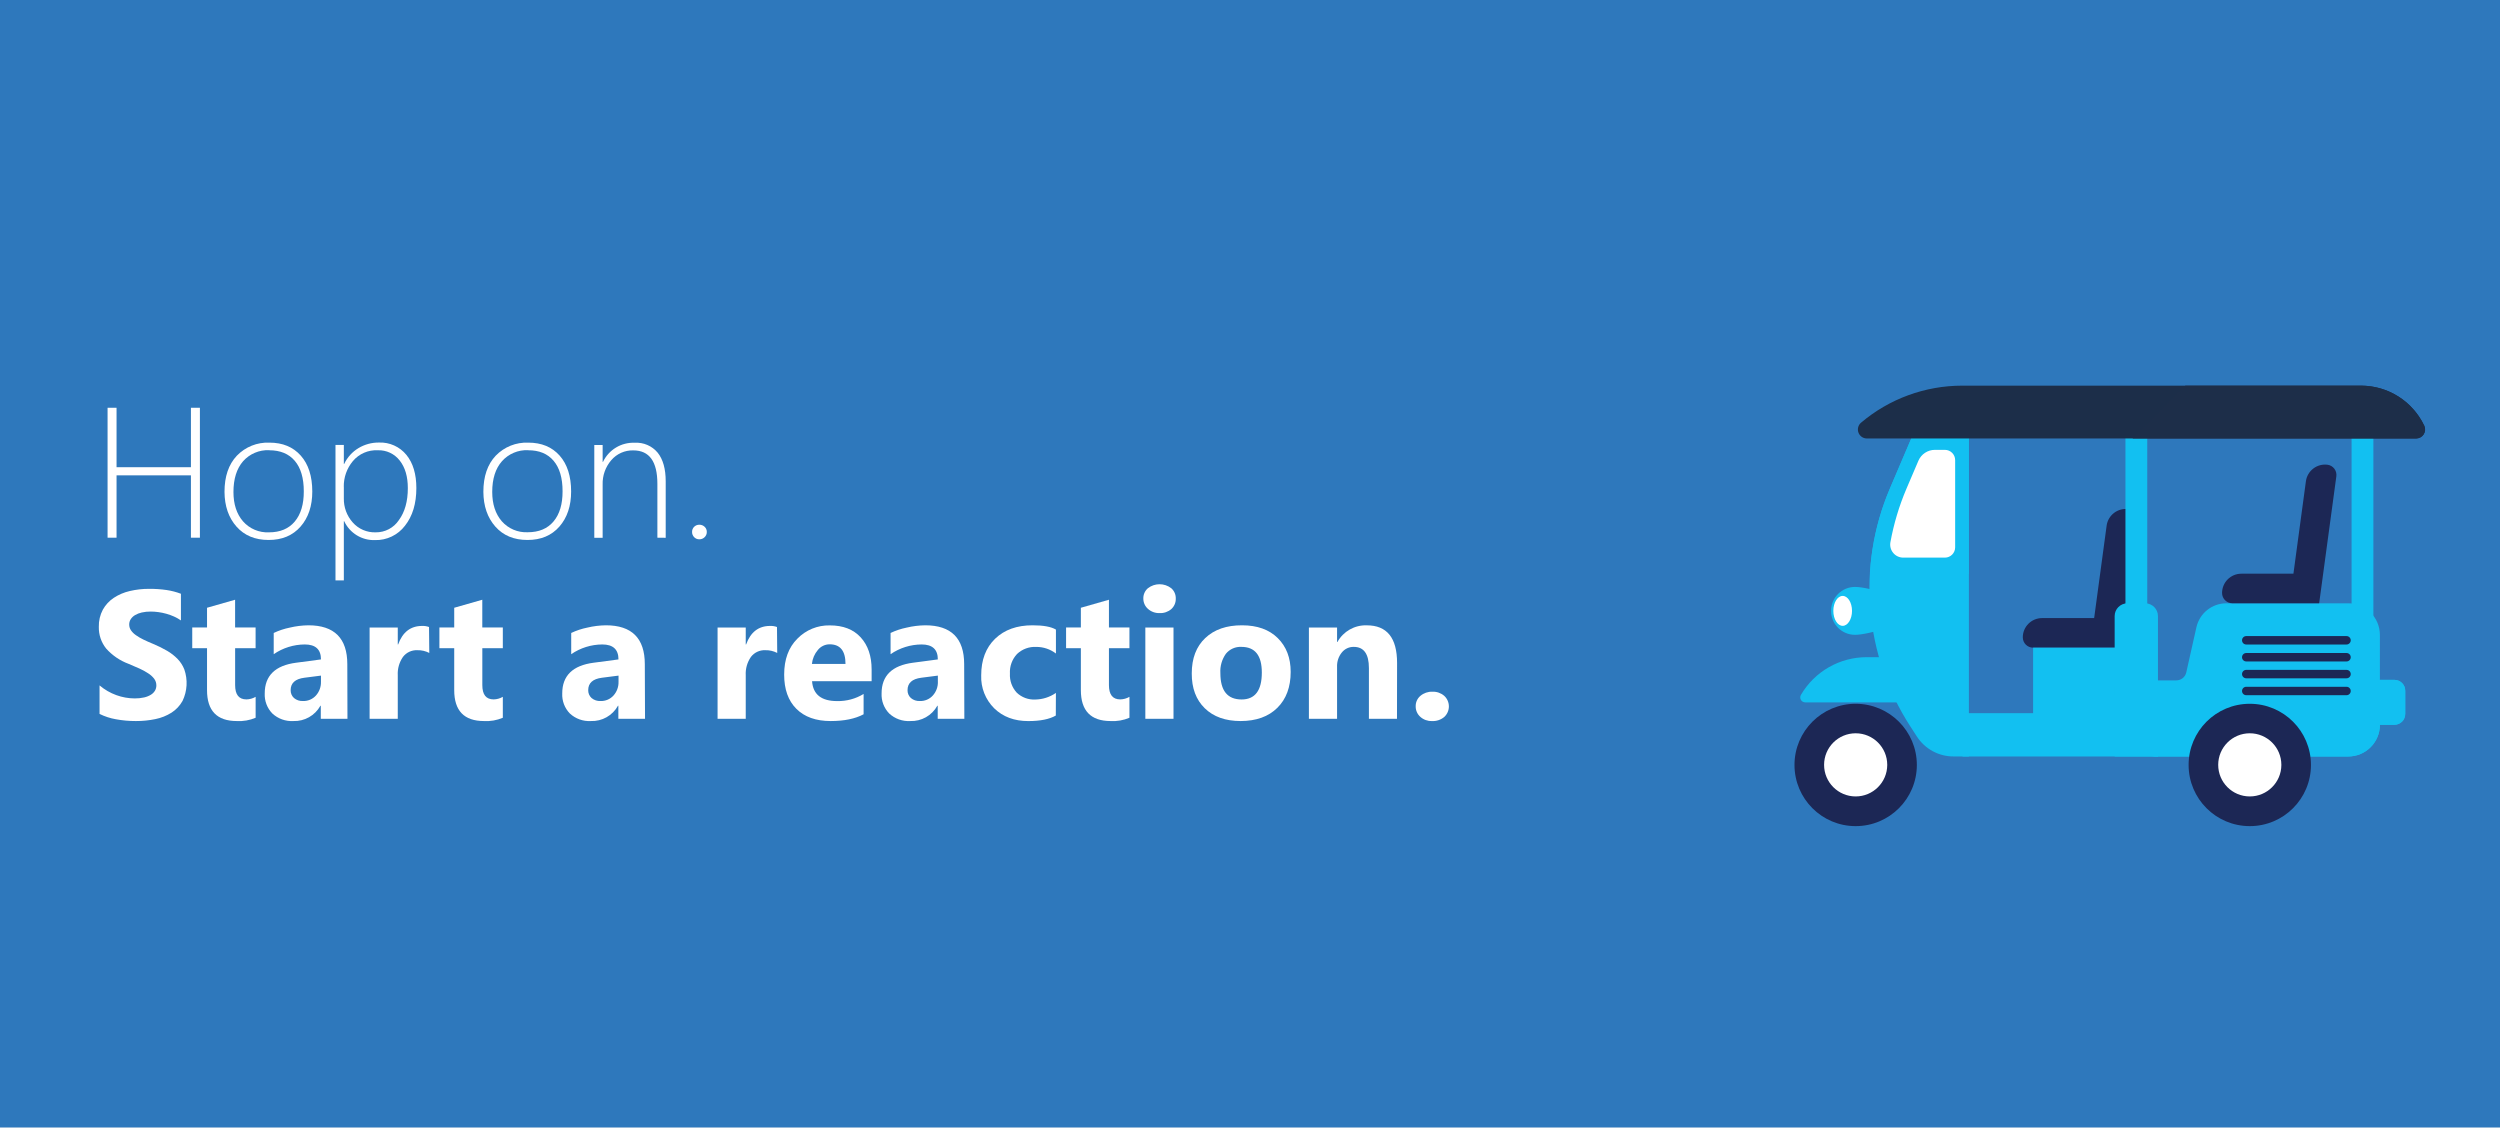
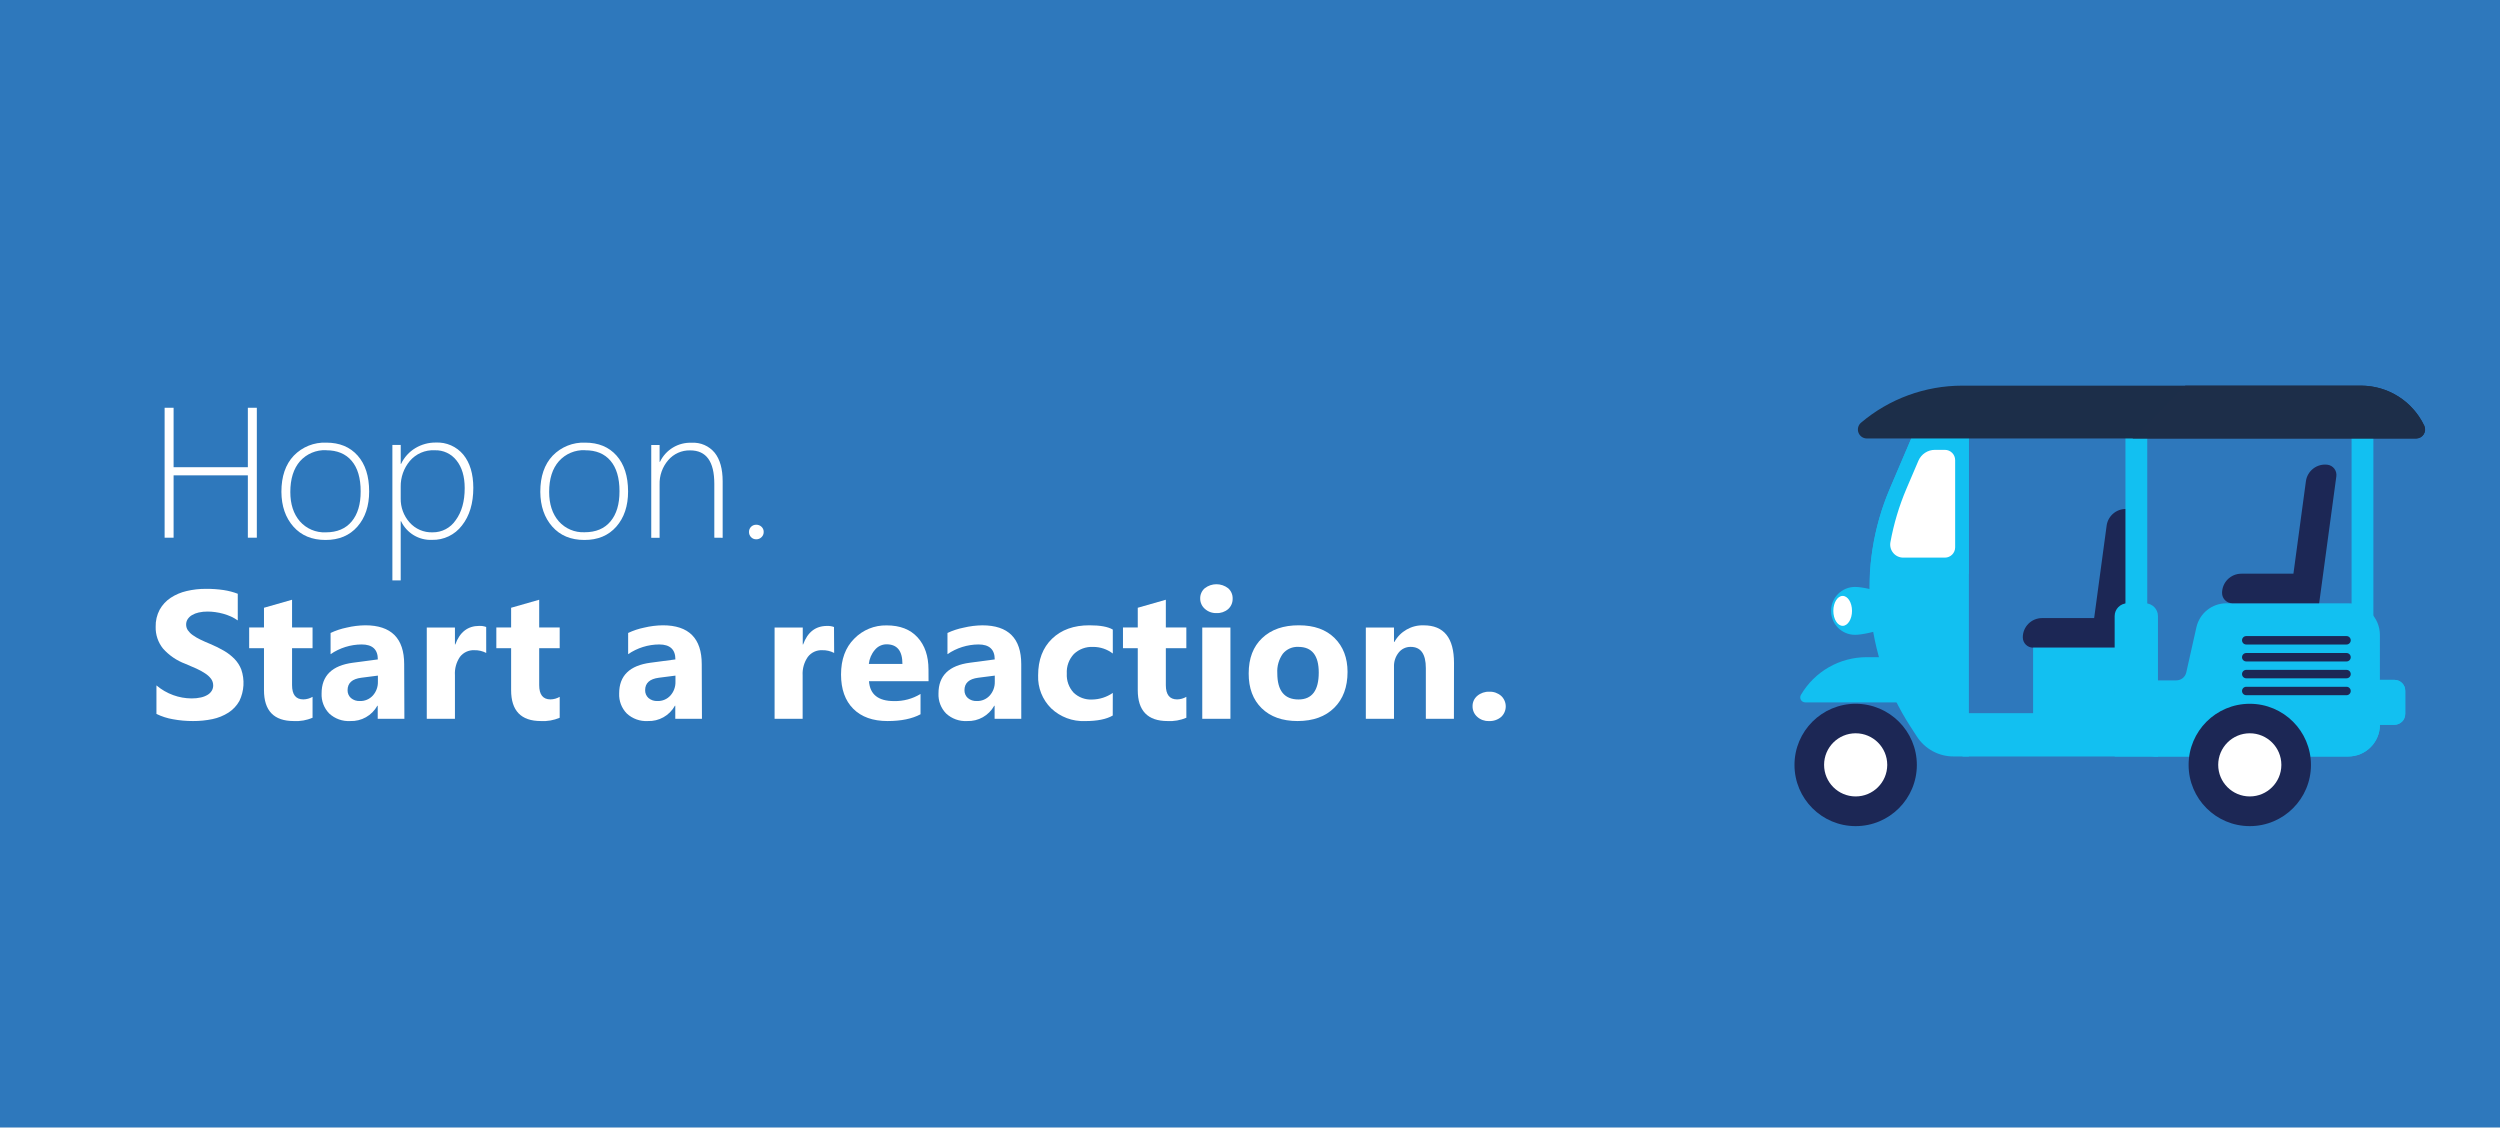
<svg xmlns="http://www.w3.org/2000/svg" id="Layer_1" data-name="Layer 1" viewBox="0 0 835.28 376.7">
  <defs>
    <style>.cls-1{fill:#2e78bc;}.cls-2{fill:#fff;}.cls-3{fill:#1c2755;}.cls-4{fill:#12c0f1;}.cls-5{fill:#1c2e49;}.cls-6{fill:#1d2e49;}</style>
  </defs>
  <rect class="cls-1" width="835.28" height="376.7" />
-   <path class="cls-2" d="M63.79,179.65V158.82H38.94v20.83h-3V136.24h3V156.1H63.79V136.24h3v43.41Z" />
-   <path class="cls-2" d="M89.74,180.41q-6.78,0-10.73-4.47t-4-11.61q0-7.72,4.13-12.08a14.3,14.3,0,0,1,10.88-4.36q6.63,0,10.47,4.33t3.85,12q0,7.24-3.92,11.72T89.74,180.41Zm.21-30a11.06,11.06,0,0,0-8.73,3.69Q78,157.82,78,164.39q0,6.08,3.18,9.78a10.86,10.86,0,0,0,8.69,3.69q5.6,0,8.63-3.63t3-10.08q0-6.63-3-10.17T89.95,150.44Z" />
-   <path class="cls-2" d="M115,174.14h-.12v19.77h-2.79V148.65h2.79V155H115a12.24,12.24,0,0,1,4.77-5.28,13,13,0,0,1,6.83-1.86A11.23,11.23,0,0,1,135.8,152q3.31,4.07,3.31,11.07,0,7.78-3.8,12.58a12.17,12.17,0,0,1-10,4.8A10.93,10.93,0,0,1,115,174.14Zm-.12-11.53v3.91a11.73,11.73,0,0,0,2.94,8,9.78,9.78,0,0,0,7.72,3.34,9.14,9.14,0,0,0,7.72-4.07q3-4.07,3-10.7,0-5.81-2.72-9.23a8.82,8.82,0,0,0-7.27-3.42,10.21,10.21,0,0,0-8.38,3.63A13.08,13.08,0,0,0,114.86,162.6Z" />
-   <path class="cls-2" d="M176.23,180.41q-6.78,0-10.73-4.47t-4-11.61q0-7.72,4.13-12.08a14.3,14.3,0,0,1,10.88-4.36q6.63,0,10.47,4.33t3.84,12q0,7.24-3.92,11.72T176.23,180.41Zm.21-30a11.06,11.06,0,0,0-8.73,3.69q-3.25,3.69-3.25,10.26,0,6.08,3.18,9.78a10.86,10.86,0,0,0,8.69,3.69q5.6,0,8.63-3.63t3-10.08q0-6.63-3-10.17T176.44,150.44Z" />
-   <path class="cls-2" d="M219.64,179.65v-18q0-11.17-8.05-11.17a9.34,9.34,0,0,0-7.36,3.28,11.9,11.9,0,0,0-2.88,8.13v17.8h-2.79v-31h2.79v5.63h.12a11.22,11.22,0,0,1,10.6-6.39,9.25,9.25,0,0,1,7.69,3.34q2.66,3.35,2.66,9.55v18.86Z" />
-   <path class="cls-2" d="M233.66,180.19a2.32,2.32,0,0,1-1.73-.71,2.4,2.4,0,0,1-.7-1.74,2.33,2.33,0,0,1,.7-1.74,2.38,2.38,0,0,1,1.73-.68,2.48,2.48,0,0,1,1.76.68,2.28,2.28,0,0,1,.73,1.74,2.34,2.34,0,0,1-.73,1.74A2.42,2.42,0,0,1,233.66,180.19Z" />
-   <path class="cls-2" d="M33.26,238.53V229a18.3,18.3,0,0,0,5.63,3.26A18.08,18.08,0,0,0,45,233.35a13.59,13.59,0,0,0,3.17-.33,7.45,7.45,0,0,0,2.26-.91,4,4,0,0,0,1.36-1.37,3.43,3.43,0,0,0,.45-1.71,3.7,3.7,0,0,0-.71-2.23,7.67,7.67,0,0,0-2-1.82,20.4,20.4,0,0,0-2.93-1.61q-1.7-.77-3.66-1.58a18.71,18.71,0,0,1-7.46-5.09,11.12,11.12,0,0,1-2.46-7.27,11.56,11.56,0,0,1,1.34-5.73,11.37,11.37,0,0,1,3.65-3.95,16.36,16.36,0,0,1,5.35-2.28,27.48,27.48,0,0,1,6.43-.73,38.64,38.64,0,0,1,5.91.4,23.25,23.25,0,0,1,4.75,1.24v8.91A14.34,14.34,0,0,0,58.17,206a18.62,18.62,0,0,0-2.61-.94,19.86,19.86,0,0,0-2.67-.55,18.88,18.88,0,0,0-2.52-.18,13.14,13.14,0,0,0-3,.31,7.65,7.65,0,0,0-2.26.88,4.35,4.35,0,0,0-1.43,1.36,3.21,3.21,0,0,0-.51,1.77,3.39,3.39,0,0,0,.57,1.92,6.5,6.5,0,0,0,1.61,1.61,17,17,0,0,0,2.53,1.49q1.49.73,3.37,1.5a37.57,37.57,0,0,1,4.6,2.28,16.36,16.36,0,0,1,3.5,2.73,10.64,10.64,0,0,1,2.23,3.47A13.85,13.85,0,0,1,61,234.17a11,11,0,0,1-3.68,3.93,16,16,0,0,1-5.41,2.16,31.28,31.28,0,0,1-6.51.65,36.16,36.16,0,0,1-6.69-.6A20.14,20.14,0,0,1,33.26,238.53Z" />
-   <path class="cls-2" d="M85.41,239.81a13.92,13.92,0,0,1-6.29,1.1q-9.95,0-9.95-10.33v-14H64.23v-6.94h4.94v-6.58l9.38-2.68v9.26h6.85v6.94H78.56v12.33q0,4.77,3.78,4.77a6.38,6.38,0,0,0,3.07-.86Z" />
-   <path class="cls-2" d="M116.09,240.17h-8.91v-4.38h-.12A9.94,9.94,0,0,1,98,240.91a9.5,9.5,0,0,1-7-2.52,9,9,0,0,1-2.55-6.72q0-8.88,10.51-10.25l8.28-1.1q0-5-5.42-5a18.5,18.5,0,0,0-10.37,3.25v-7.09a23.35,23.35,0,0,1,5.38-1.79,28.29,28.29,0,0,1,6.21-.77q13,0,13,13Zm-8.85-12.39v-2.05l-5.54.71q-4.59.59-4.59,4.14a3.42,3.42,0,0,0,1.12,2.64,4.29,4.29,0,0,0,3,1,5.57,5.57,0,0,0,4.32-1.83A6.62,6.62,0,0,0,107.24,227.78Z" />
-   <path class="cls-2" d="M143.43,218.16a8.17,8.17,0,0,0-4-.92,5.71,5.71,0,0,0-4.8,2.25,9.81,9.81,0,0,0-1.73,6.12v14.56h-9.41v-30.5h9.41v5.66h.12q2.23-6.19,8-6.2a6.07,6.07,0,0,1,2.32.36Z" />
-   <path class="cls-2" d="M168,239.81a13.92,13.92,0,0,1-6.29,1.1q-9.95,0-9.95-10.33v-14h-4.95v-6.94h4.95v-6.58l9.38-2.68v9.26H168v6.94h-6.85v12.33q0,4.77,3.78,4.77a6.38,6.38,0,0,0,3.07-.86Z" />
-   <path class="cls-2" d="M215.51,240.17h-8.91v-4.38h-.12a9.94,9.94,0,0,1-9.08,5.12,9.5,9.5,0,0,1-7-2.52,9,9,0,0,1-2.55-6.72q0-8.88,10.51-10.25l8.28-1.1q0-5-5.42-5a18.5,18.5,0,0,0-10.37,3.25v-7.09a23.35,23.35,0,0,1,5.38-1.79,28.3,28.3,0,0,1,6.21-.77q13,0,13,13Zm-8.85-12.39v-2.05l-5.54.71q-4.59.59-4.59,4.14a3.42,3.42,0,0,0,1.12,2.64,4.29,4.29,0,0,0,3,1,5.57,5.57,0,0,0,4.32-1.83A6.62,6.62,0,0,0,206.66,227.78Z" />
-   <path class="cls-2" d="M259.68,218.16a8.17,8.17,0,0,0-4-.92,5.71,5.71,0,0,0-4.79,2.25,9.81,9.81,0,0,0-1.73,6.12v14.56h-9.41v-30.5h9.41v5.66h.12q2.23-6.19,8-6.2a6.06,6.06,0,0,1,2.32.36Z" />
-   <path class="cls-2" d="M291.22,227.6h-19.9q.48,6.64,8.37,6.64a16.34,16.34,0,0,0,8.85-2.38v6.79q-4.23,2.26-11,2.26-7.39,0-11.47-4.09T262,225.39q0-7.6,4.41-12a14.68,14.68,0,0,1,10.84-4.44q6.67,0,10.32,4t3.65,10.75Zm-8.73-5.78q0-6.55-5.3-6.55a5.06,5.06,0,0,0-3.92,1.88,8.52,8.52,0,0,0-2,4.68Z" />
-   <path class="cls-2" d="M322.2,240.17H313.3v-4.38h-.12a9.94,9.94,0,0,1-9.08,5.12,9.5,9.5,0,0,1-7-2.52,9,9,0,0,1-2.55-6.72q0-8.88,10.51-10.25l8.28-1.1q0-5-5.42-5a18.5,18.5,0,0,0-10.37,3.25v-7.09a23.35,23.35,0,0,1,5.38-1.79,28.29,28.29,0,0,1,6.21-.77q13,0,13,13Zm-8.85-12.39v-2.05l-5.54.71q-4.59.59-4.59,4.14a3.42,3.42,0,0,0,1.12,2.64,4.29,4.29,0,0,0,3,1,5.57,5.57,0,0,0,4.32-1.83A6.62,6.62,0,0,0,313.36,227.78Z" />
-   <path class="cls-2" d="M352.76,239.07q-3.19,1.85-9.2,1.85-7,0-11.38-4.26a14.71,14.71,0,0,1-4.35-11q0-7.77,4.66-12.26T345,208.92q5.39,0,7.8,1.43v8a10.73,10.73,0,0,0-6.58-2.21,8.68,8.68,0,0,0-6.42,2.37,8.84,8.84,0,0,0-2.37,6.54,8.69,8.69,0,0,0,2.26,6.36,8.32,8.32,0,0,0,6.22,2.31,12.42,12.42,0,0,0,6.88-2.21Z" />
-   <path class="cls-2" d="M377.36,239.81a13.91,13.91,0,0,1-6.28,1.1q-9.95,0-9.95-10.33v-14h-4.94v-6.94h4.94v-6.58l9.38-2.68v9.26h6.85v6.94h-6.85v12.33q0,4.77,3.78,4.77a6.37,6.37,0,0,0,3.07-.86Z" />
-   <path class="cls-2" d="M387.43,204.84a5.5,5.5,0,0,1-3.9-1.42A4.56,4.56,0,0,1,382,200a4.4,4.4,0,0,1,1.52-3.46,6.37,6.37,0,0,1,7.82,0,4.41,4.41,0,0,1,1.5,3.46,4.54,4.54,0,0,1-1.5,3.51A5.59,5.59,0,0,1,387.43,204.84Zm4.65,35.33h-9.41v-30.5h9.41Z" />
-   <path class="cls-2" d="M414.53,240.91q-7.62,0-12-4.27T398.18,225q0-7.57,4.53-11.84T415,208.92q7.59,0,11.91,4.27t4.32,11.3q0,7.6-4.45,12T414.53,240.91Zm.24-24.78a6.27,6.27,0,0,0-5.18,2.29,10.11,10.11,0,0,0-1.85,6.49q0,8.79,7.09,8.79,6.76,0,6.76-9Q421.59,216.13,414.77,216.13Z" />
-   <path class="cls-2" d="M466.75,240.17h-9.38V223.22q0-7.09-5.06-7.09a5,5,0,0,0-4,1.88,7.15,7.15,0,0,0-1.58,4.77v17.39h-9.41v-30.5h9.41v4.83h.12a10.79,10.79,0,0,1,9.8-5.57q10.13,0,10.13,12.57Z" />
-   <path class="cls-2" d="M478.39,240.91a5.49,5.49,0,0,1-3.87-1.43A4.59,4.59,0,0,1,473,236a4.43,4.43,0,0,1,1.59-3.52,5.88,5.88,0,0,1,4-1.37,5.66,5.66,0,0,1,3.95,1.38,4.8,4.8,0,0,1,0,7.06A5.9,5.9,0,0,1,478.39,240.91Z" />
+   <path class="cls-2" d="M82.81,179.65V158.82H58v20.83H55V136.24h3V156.1H82.81V136.24h3v43.41Z" />
+   <path class="cls-2" d="M108.75,180.41q-6.78,0-10.73-4.47t-4-11.61q0-7.72,4.13-12.08a14.3,14.3,0,0,1,10.88-4.36q6.63,0,10.47,4.33t3.84,12q0,7.24-3.92,11.72T108.75,180.41Zm.21-30a11.06,11.06,0,0,0-8.73,3.69Q97,157.82,97,164.39q0,6.08,3.18,9.78a10.86,10.86,0,0,0,8.69,3.69q5.6,0,8.63-3.63t3-10.08q0-6.63-3-10.17T109,150.44Z" />
+   <path class="cls-2" d="M134,174.14h-.12v19.77H131.1V148.65h2.79V155H134a12.24,12.24,0,0,1,4.77-5.28,13,13,0,0,1,6.83-1.86,11.23,11.23,0,0,1,9.22,4.07q3.31,4.07,3.32,11.07,0,7.78-3.8,12.58a12.17,12.17,0,0,1-10,4.8A10.93,10.93,0,0,1,134,174.14Zm-.12-11.53v3.91a11.72,11.72,0,0,0,2.94,8,9.78,9.78,0,0,0,7.72,3.34,9.14,9.14,0,0,0,7.72-4.07q3-4.07,3-10.7,0-5.81-2.72-9.23a8.82,8.82,0,0,0-7.27-3.42,10.22,10.22,0,0,0-8.39,3.63A13.09,13.09,0,0,0,133.88,162.6Z" />
+   <path class="cls-2" d="M195.25,180.41q-6.78,0-10.73-4.47t-4-11.61q0-7.72,4.13-12.08a14.3,14.3,0,0,1,10.88-4.36q6.63,0,10.47,4.33t3.85,12q0,7.24-3.92,11.72T195.25,180.41Zm.21-30a11.06,11.06,0,0,0-8.73,3.69q-3.25,3.69-3.25,10.26,0,6.08,3.18,9.78a10.86,10.86,0,0,0,8.69,3.69q5.6,0,8.63-3.63t3-10.08q0-6.63-3-10.17T195.46,150.44Z" />
+   <path class="cls-2" d="M238.66,179.65v-18q0-11.17-8.05-11.17a9.34,9.34,0,0,0-7.36,3.28,11.9,11.9,0,0,0-2.87,8.13v17.8h-2.79v-31h2.79v5.63h.12a11.22,11.22,0,0,1,10.6-6.39,9.25,9.25,0,0,1,7.69,3.34q2.66,3.35,2.66,9.55v18.86Z" />
+   <path class="cls-2" d="M252.67,180.19a2.32,2.32,0,0,1-1.72-.71,2.39,2.39,0,0,1-.7-1.74,2.33,2.33,0,0,1,.7-1.74,2.37,2.37,0,0,1,1.72-.68,2.48,2.48,0,0,1,1.76.68,2.28,2.28,0,0,1,.73,1.74,2.34,2.34,0,0,1-.73,1.74A2.42,2.42,0,0,1,252.67,180.19Z" />
+   <path class="cls-2" d="M52.27,238.53V229a18.3,18.3,0,0,0,5.63,3.26A18.07,18.07,0,0,0,64,233.35a13.59,13.59,0,0,0,3.17-.33,7.46,7.46,0,0,0,2.26-.91,4,4,0,0,0,1.35-1.37,3.41,3.41,0,0,0,.45-1.71,3.7,3.7,0,0,0-.71-2.23,7.67,7.67,0,0,0-2-1.82,20.45,20.45,0,0,0-2.93-1.61q-1.7-.77-3.66-1.58a18.7,18.7,0,0,1-7.46-5.09,11.12,11.12,0,0,1-2.46-7.27,11.59,11.59,0,0,1,1.34-5.73,11.39,11.39,0,0,1,3.65-3.95,16.36,16.36,0,0,1,5.35-2.28,27.48,27.48,0,0,1,6.43-.73,38.64,38.64,0,0,1,5.91.4,23.24,23.24,0,0,1,4.75,1.24v8.91A14.37,14.37,0,0,0,77.19,206a18.7,18.7,0,0,0-2.61-.94,20,20,0,0,0-2.67-.55,18.87,18.87,0,0,0-2.52-.18,13.16,13.16,0,0,0-3,.31,7.67,7.67,0,0,0-2.26.88,4.37,4.37,0,0,0-1.43,1.36,3.21,3.21,0,0,0-.51,1.77,3.38,3.38,0,0,0,.57,1.92,6.49,6.49,0,0,0,1.61,1.61,17.1,17.1,0,0,0,2.53,1.49q1.49.73,3.37,1.5a37.63,37.63,0,0,1,4.6,2.28,16.41,16.41,0,0,1,3.5,2.73,10.63,10.63,0,0,1,2.23,3.47A13.85,13.85,0,0,1,80,234.17a11,11,0,0,1-3.68,3.93A16,16,0,0,1,71,240.26a31.27,31.27,0,0,1-6.51.65,36.17,36.17,0,0,1-6.69-.6A20.14,20.14,0,0,1,52.27,238.53Z" />
+   <path class="cls-2" d="M104.43,239.81a13.91,13.91,0,0,1-6.28,1.1q-9.95,0-9.95-10.33v-14H83.25v-6.94H88.2v-6.58l9.38-2.68v9.26h6.85v6.94H97.58v12.33q0,4.77,3.78,4.77a6.37,6.37,0,0,0,3.07-.86Z" />
+   <path class="cls-2" d="M135.11,240.17H126.2v-4.38h-.12a9.94,9.94,0,0,1-9.08,5.12,9.5,9.5,0,0,1-7-2.52,9,9,0,0,1-2.55-6.72q0-8.88,10.51-10.25l8.28-1.1q0-5-5.42-5a18.5,18.5,0,0,0-10.37,3.25v-7.09a23.35,23.35,0,0,1,5.38-1.79,28.3,28.3,0,0,1,6.21-.77q13,0,13,13Zm-8.85-12.39v-2.05l-5.54.71q-4.59.59-4.59,4.14a3.42,3.42,0,0,0,1.12,2.64,4.29,4.29,0,0,0,3,1,5.57,5.57,0,0,0,4.32-1.83A6.62,6.62,0,0,0,126.26,227.78Z" />
+   <path class="cls-2" d="M162.45,218.16a8.16,8.16,0,0,0-4-.92,5.71,5.71,0,0,0-4.79,2.25A9.81,9.81,0,0,0,152,225.6v14.56h-9.41v-30.5H152v5.66h.12q2.24-6.19,8-6.2a6.06,6.06,0,0,1,2.32.36Z" />
+   <path class="cls-2" d="M187,239.81a13.92,13.92,0,0,1-6.28,1.1q-9.95,0-9.95-10.33v-14h-4.94v-6.94h4.94v-6.58l9.38-2.68v9.26H187v6.94h-6.85v12.33q0,4.77,3.78,4.77a6.38,6.38,0,0,0,3.07-.86Z" />
+   <path class="cls-2" d="M234.53,240.17h-8.91v-4.38h-.12a9.94,9.94,0,0,1-9.08,5.12,9.5,9.5,0,0,1-7-2.52,9,9,0,0,1-2.55-6.72q0-8.88,10.51-10.25l8.28-1.1q0-5-5.42-5a18.5,18.5,0,0,0-10.37,3.25v-7.09a23.35,23.35,0,0,1,5.38-1.79,28.29,28.29,0,0,1,6.21-.77q13,0,13,13Zm-8.85-12.39v-2.05l-5.54.71q-4.59.59-4.59,4.14a3.42,3.42,0,0,0,1.12,2.64,4.29,4.29,0,0,0,3,1,5.57,5.57,0,0,0,4.32-1.83A6.62,6.62,0,0,0,225.68,227.78Z" />
+   <path class="cls-2" d="M278.7,218.16a8.17,8.17,0,0,0-4-.92,5.71,5.71,0,0,0-4.8,2.25,9.81,9.81,0,0,0-1.73,6.12v14.56H258.8v-30.5h9.41v5.66h.12q2.23-6.19,8-6.2a6.06,6.06,0,0,1,2.32.36Z" />
+   <path class="cls-2" d="M310.24,227.6h-19.9q.47,6.64,8.37,6.64a16.34,16.34,0,0,0,8.85-2.38v6.79q-4.23,2.26-11,2.26-7.39,0-11.47-4.09T281,225.39q0-7.6,4.41-12a14.68,14.68,0,0,1,10.84-4.44q6.67,0,10.32,4t3.65,10.75Zm-8.73-5.78q0-6.55-5.3-6.55a5.06,5.06,0,0,0-3.92,1.88,8.52,8.52,0,0,0-2,4.68Z" />
+   <path class="cls-2" d="M341.22,240.17h-8.91v-4.38h-.12a9.94,9.94,0,0,1-9.08,5.12,9.5,9.5,0,0,1-7-2.52,9,9,0,0,1-2.55-6.72q0-8.88,10.51-10.25l8.28-1.1q0-5-5.42-5a18.5,18.5,0,0,0-10.37,3.25v-7.09A23.35,23.35,0,0,1,322,209.7a28.3,28.3,0,0,1,6.21-.77q13,0,13,13Zm-8.85-12.39v-2.05l-5.54.71q-4.59.59-4.59,4.14a3.42,3.42,0,0,0,1.12,2.64,4.29,4.29,0,0,0,3,1,5.57,5.57,0,0,0,4.32-1.83A6.62,6.62,0,0,0,332.37,227.78Z" />
+   <path class="cls-2" d="M371.78,239.07q-3.19,1.85-9.2,1.85a15.56,15.56,0,0,1-11.38-4.26,14.71,14.71,0,0,1-4.35-11q0-7.77,4.66-12.26T364,208.92q5.39,0,7.8,1.43v8a10.73,10.73,0,0,0-6.58-2.21,8.68,8.68,0,0,0-6.42,2.37,8.84,8.84,0,0,0-2.37,6.54,8.69,8.69,0,0,0,2.26,6.36,8.32,8.32,0,0,0,6.23,2.31,12.42,12.42,0,0,0,6.88-2.21Z" />
+   <path class="cls-2" d="M396.38,239.81a13.92,13.92,0,0,1-6.29,1.1q-9.95,0-9.95-10.33v-14H375.2v-6.94h4.94v-6.58l9.38-2.68v9.26h6.85v6.94h-6.85v12.33q0,4.77,3.78,4.77a6.38,6.38,0,0,0,3.07-.86Z" />
+   <path class="cls-2" d="M406.45,204.84a5.5,5.5,0,0,1-3.9-1.42A4.56,4.56,0,0,1,401,200a4.4,4.4,0,0,1,1.52-3.46,6.37,6.37,0,0,1,7.82,0,4.42,4.42,0,0,1,1.5,3.46,4.54,4.54,0,0,1-1.5,3.51A5.59,5.59,0,0,1,406.45,204.84Zm4.65,35.33h-9.41v-30.5h9.41Z" />
+   <path class="cls-2" d="M433.55,240.91q-7.63,0-12-4.27T417.2,225q0-7.57,4.53-11.84T434,208.92q7.6,0,11.91,4.27t4.32,11.3q0,7.6-4.45,12T433.55,240.91Zm.24-24.78a6.28,6.28,0,0,0-5.18,2.29,10.12,10.12,0,0,0-1.85,6.49q0,8.79,7.09,8.79,6.76,0,6.76-9Q440.61,216.13,433.79,216.13Z" />
+   <path class="cls-2" d="M485.77,240.17h-9.38V223.22q0-7.09-5.06-7.09a5,5,0,0,0-4,1.88,7.15,7.15,0,0,0-1.58,4.77v17.39h-9.41v-30.5h9.41v4.83h.12a10.78,10.78,0,0,1,9.8-5.57q10.13,0,10.13,12.57Z" />
+   <path class="cls-2" d="M497.41,240.91a5.49,5.49,0,0,1-3.87-1.43A4.6,4.6,0,0,1,492,236a4.43,4.43,0,0,1,1.59-3.52,5.89,5.89,0,0,1,4-1.37,5.66,5.66,0,0,1,3.95,1.38,4.8,4.8,0,0,1,0,7.06A5.9,5.9,0,0,1,497.41,240.91Z" />
  <path class="cls-3" d="M711.1,170.11a6.44,6.44,0,0,0-7.25,5.52l-4.17,30.88h-17.4a6.44,6.44,0,0,0-6.44,6.44,3.44,3.44,0,0,0,3.44,3.44h29L714,174a3.44,3.44,0,0,0-2.95-3.87" />
  <rect class="cls-4" x="710.14" y="144.03" width="7.28" height="64.25" />
  <rect class="cls-4" x="679.28" y="216.4" width="34.51" height="33.59" />
  <rect class="cls-4" x="785.69" y="144.03" width="7.28" height="64.25" />
  <path class="cls-4" d="M706.55,252.76H721V205.84a4.27,4.27,0,0,0-4.27-4.27h-5.93a4.27,4.27,0,0,0-4.27,4.27Z" />
  <path class="cls-4" d="M656.77,219.57H623.71a25.43,25.43,0,0,0-22,12.6,1.66,1.66,0,0,0,1.43,2.5h53.59Z" />
  <rect class="cls-4" x="655.71" y="238.28" width="65.31" height="14.47" />
  <path class="cls-4" d="M641.59,139.44l-10.18,23.83a84.76,84.76,0,0,0,6.79,79.33l2.26,3.49a14.56,14.56,0,0,0,12.23,6.65h5.14V139.44Z" />
  <path class="cls-4" d="M641.59,139.44l-10.18,23.84a84.63,84.63,0,0,0-6.63,28.41h33V139.44Z" />
  <path class="cls-4" d="M803.62,230.78a3.62,3.62,0,0,0-3.62-3.62h-4.85v-15a10.59,10.59,0,0,0-10.59-10.59H743.85a10.26,10.26,0,0,0-10,8l-3.39,15.1a3.4,3.4,0,0,1-3.32,2.65h-6.46a10.59,10.59,0,0,0-10.59,10.59v4.24a10.59,10.59,0,0,0,10.59,10.59h63.89a10.59,10.59,0,0,0,10.59-10.59H800a3.62,3.62,0,0,0,3.62-3.62Z" />
  <path class="cls-5" d="M810,142.26a3,3,0,0,1-2.68,4.24H623.67a3,3,0,0,1-1.92-5.24,52.37,52.37,0,0,1,33.85-12.41H788.78A23.45,23.45,0,0,1,810,142.26" />
  <path class="cls-6" d="M805.37,135.72a23.45,23.45,0,0,0-16.59-6.87H730.16L712.51,146.5h94.78a3,3,0,0,0,2.68-4.24,23.41,23.41,0,0,0-4.61-6.54" />
  <path class="cls-3" d="M777.68,155.28a6.44,6.44,0,0,0-7.25,5.52l-4.17,30.88h-17.4a6.44,6.44,0,0,0-6.44,6.44,3.44,3.44,0,0,0,3.44,3.44h29l5.74-42.42a3.44,3.44,0,0,0-2.95-3.87" />
  <path class="cls-4" d="M637.19,204.1c0,4.42-13,8-17.41,8a8,8,0,1,1,0-16c4.42,0,17.41,3.58,17.41,8" />
  <path class="cls-4" d="M720.67,252.76h63.89a10.59,10.59,0,0,0,10.59-10.59H710.08a10.59,10.59,0,0,0,10.59,10.59" />
  <path class="cls-2" d="M649.82,150.3h-3.36a6,6,0,0,0-5.49,3.62l-4,9.36a84,84,0,0,0-5.37,17.93,4.36,4.36,0,0,0,4.31,5.1h13.9a3.43,3.43,0,0,0,3.43-3.43V153.73a3.43,3.43,0,0,0-3.43-3.43" />
  <path class="cls-4" d="M800,227.16h-4.85v15H800a3.62,3.62,0,0,0,3.62-3.62v-7.77a3.62,3.62,0,0,0-3.62-3.62" />
  <path class="cls-3" d="M784,215.34h-33.5a1.41,1.41,0,0,1,0-2.82H784a1.41,1.41,0,1,1,0,2.82" />
  <path class="cls-3" d="M784,221h-33.5a1.41,1.41,0,0,1,0-2.82H784a1.41,1.41,0,1,1,0,2.82" />
  <path class="cls-3" d="M784,226.63h-33.5a1.41,1.41,0,0,1,0-2.82H784a1.41,1.41,0,1,1,0,2.82" />
  <path class="cls-3" d="M784,232.28h-33.5a1.41,1.41,0,0,1,0-2.82H784a1.41,1.41,0,1,1,0,2.82" />
  <path class="cls-3" d="M640.44,255.58A20.44,20.44,0,1,1,620,235.14a20.44,20.44,0,0,1,20.44,20.44" />
  <path class="cls-2" d="M630.55,255.58A10.55,10.55,0,1,1,620,245a10.55,10.55,0,0,1,10.55,10.55" />
  <path class="cls-2" d="M618.78,204.1c0,2.76-1.4,5-3.12,5s-3.12-2.24-3.12-5,1.4-5,3.12-5,3.12,2.23,3.12,5" />
  <path class="cls-3" d="M772.12,255.58a20.44,20.44,0,1,1-20.44-20.44,20.44,20.44,0,0,1,20.44,20.44" />
  <path class="cls-2" d="M762.23,255.58A10.55,10.55,0,1,1,751.68,245a10.55,10.55,0,0,1,10.55,10.55" />
</svg>
